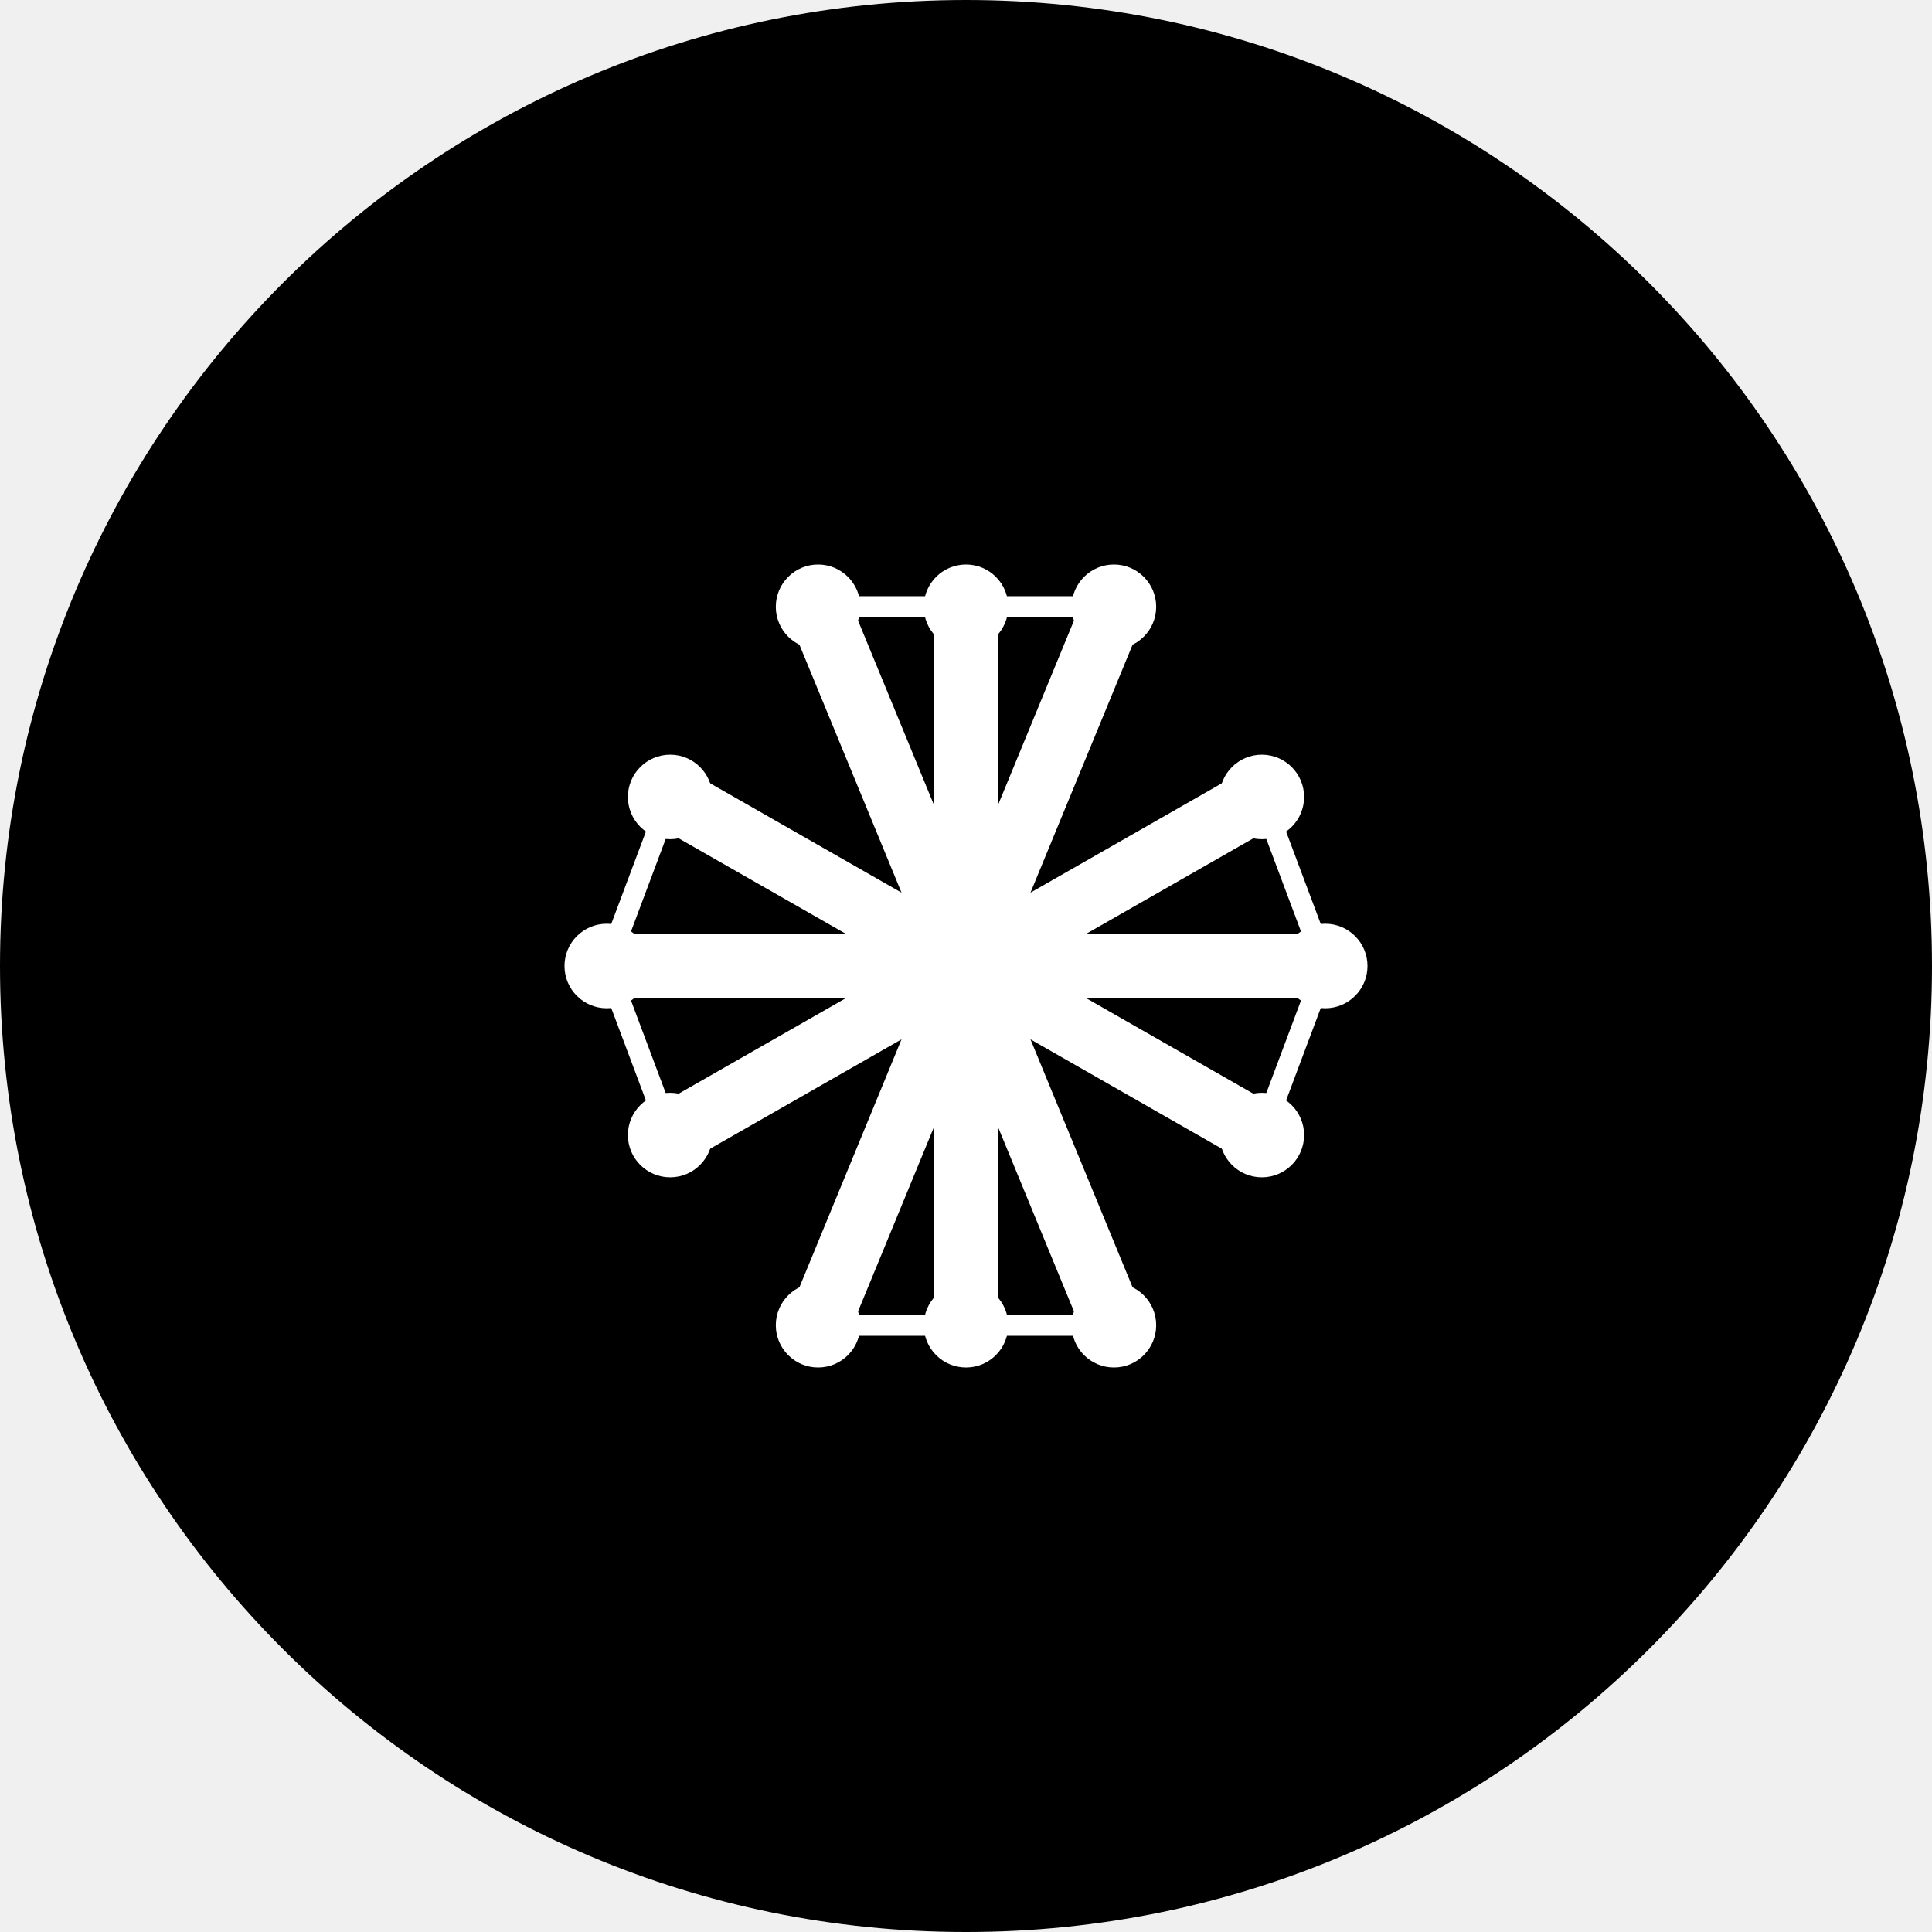
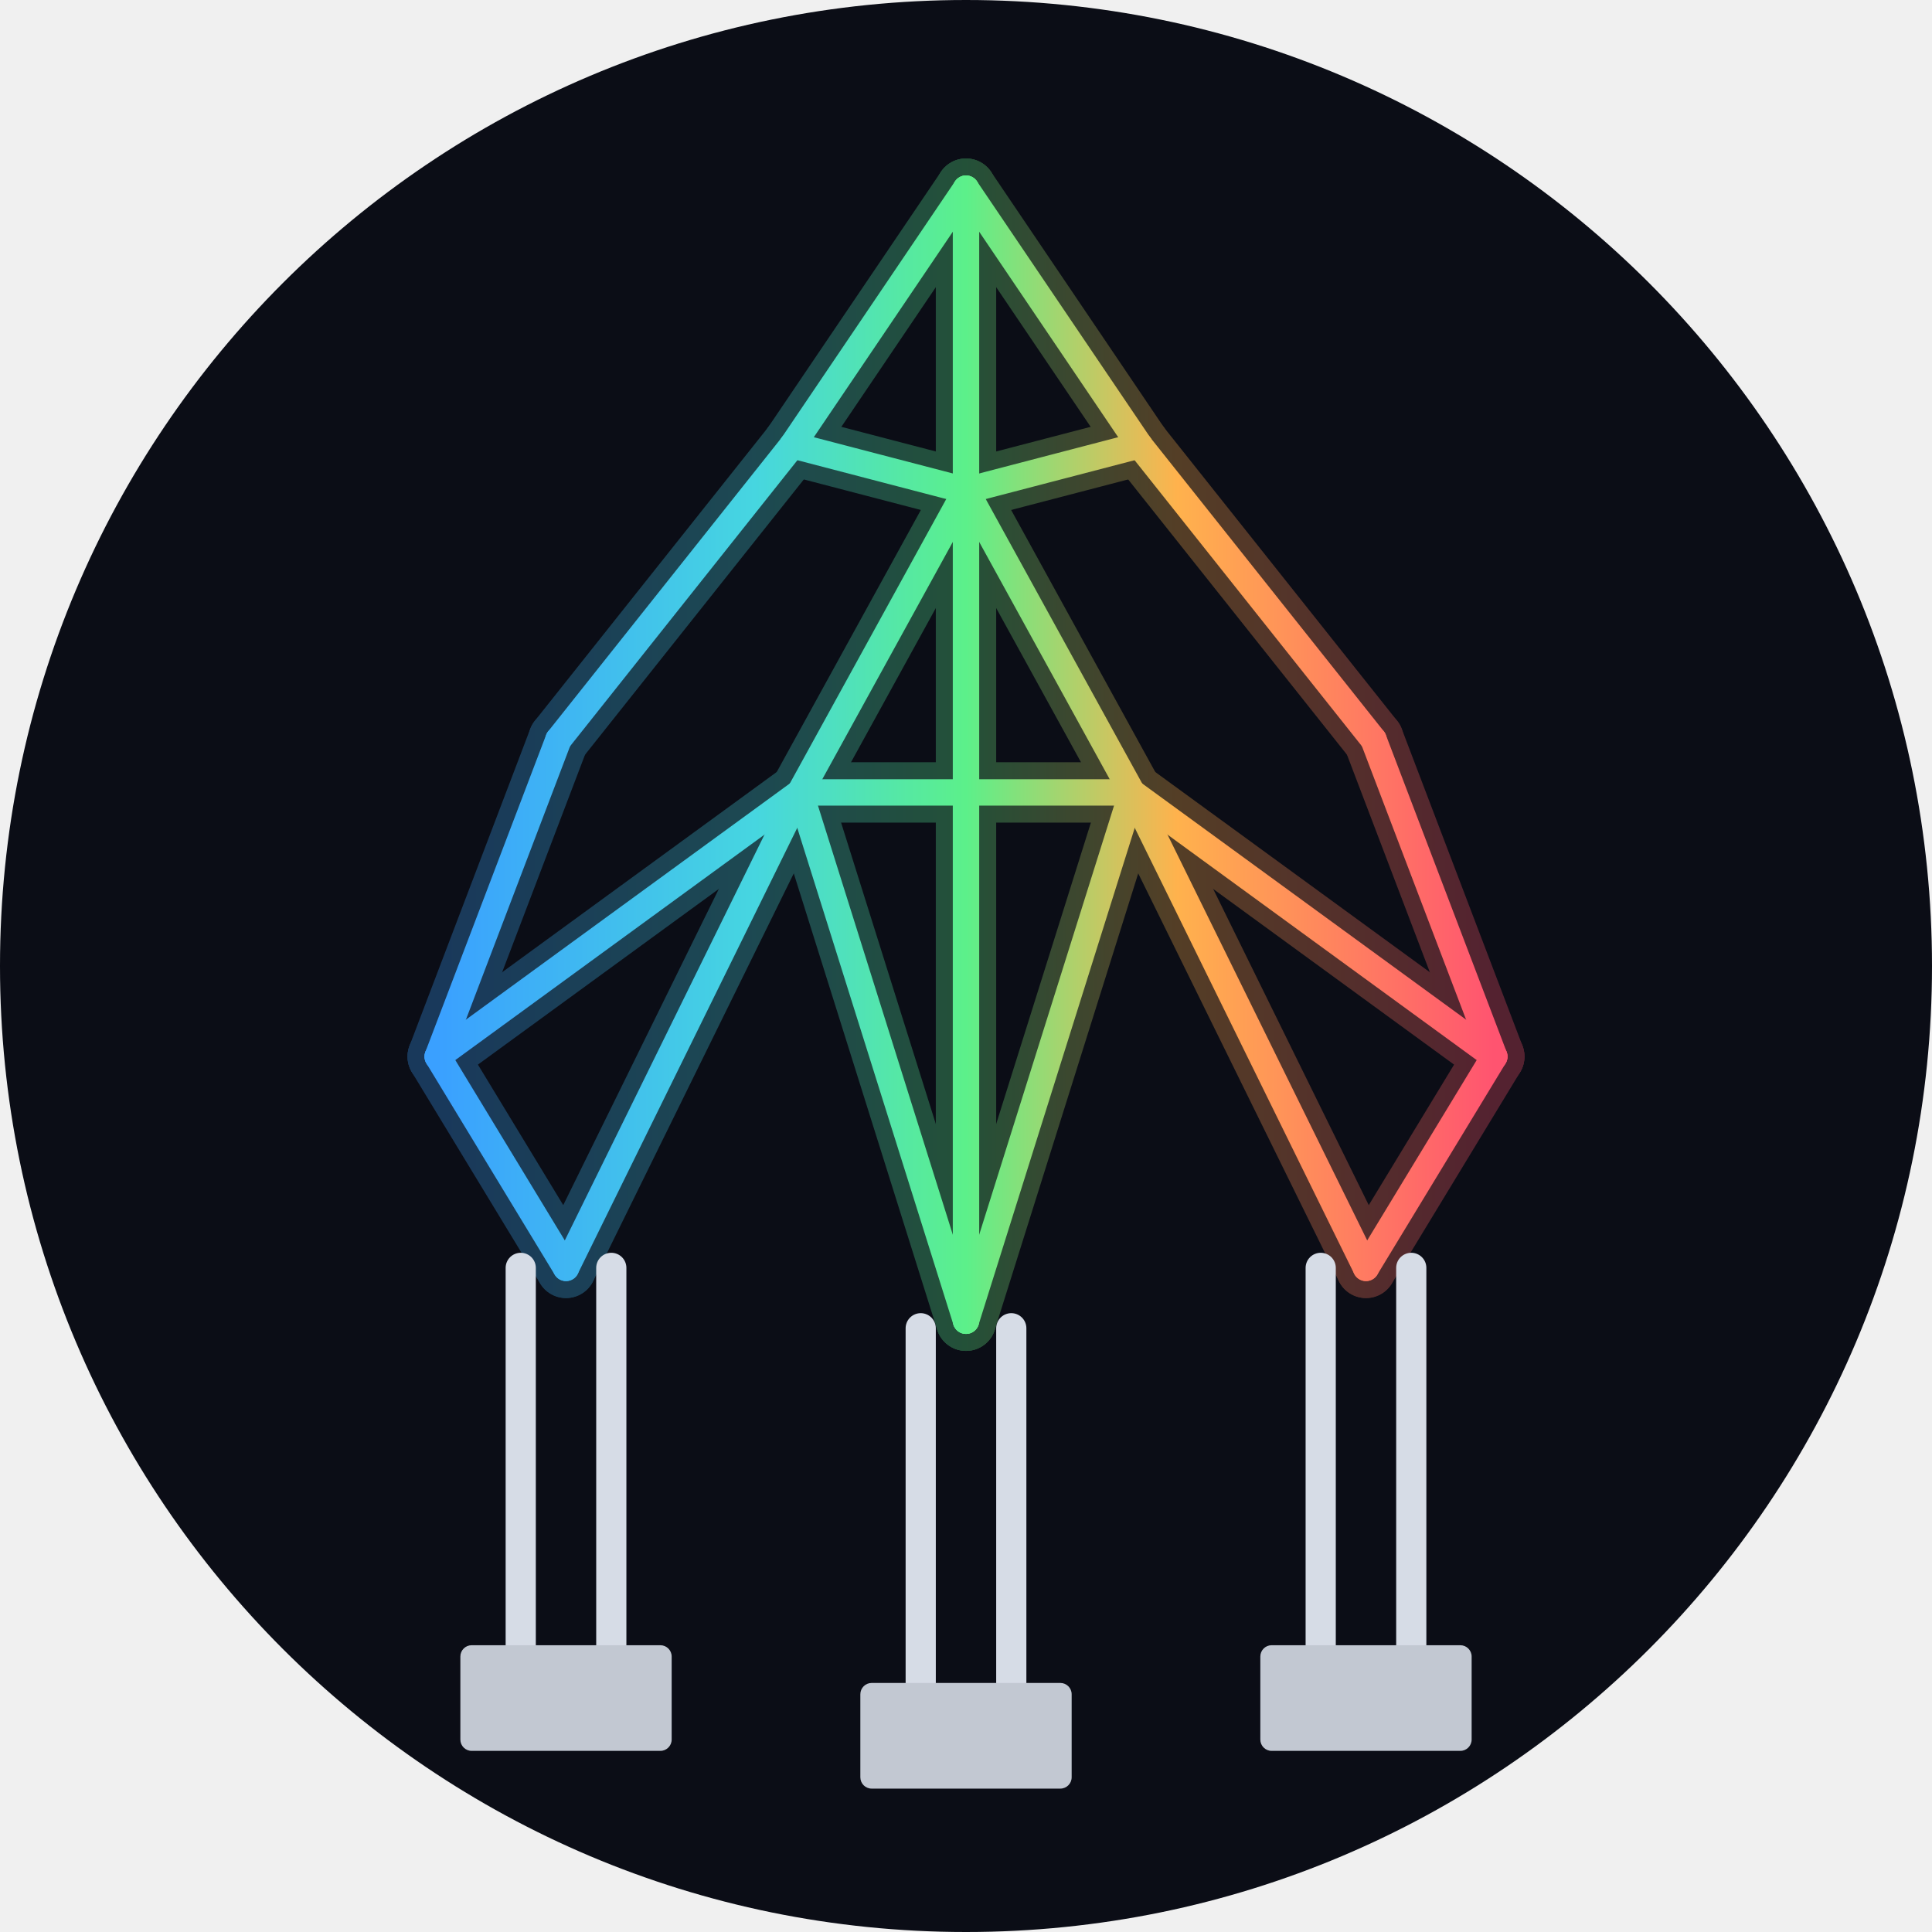
- <svg xmlns="http://www.w3.org/2000/svg" viewBox="0 0 64 64">
-   <circle cx="32" cy="32" r="32" fill="#000000" />
-   <g transform="translate(32 32) scale(0.7) translate(-32 -32)">
-     <path d="M25 15 L39 49" stroke="white" stroke-width="3" stroke-linecap="round" />
-     <path d="M18 24 L46 40" stroke="white" stroke-width="3" stroke-linecap="round" />
-     <path d="M18 40 L46 24" stroke="white" stroke-width="3" stroke-linecap="round" />
-     <path d="M25 49 L39 15" stroke="white" stroke-width="3" stroke-linecap="round" />
-     <path d="M15 32 L49 32" stroke="white" stroke-width="3" stroke-linecap="round" />
-     <path d="M32 15 L32 49" stroke="white" stroke-width="3" stroke-linecap="round" />
-     <circle cx="25" cy="15" r="2" fill="white" />
-     <circle cx="39" cy="49" r="2" fill="white" />
-     <circle cx="18" cy="24" r="2" fill="white" />
-     <circle cx="46" cy="40" r="2" fill="white" />
-     <circle cx="18" cy="40" r="2" fill="white" />
-     <circle cx="46" cy="24" r="2" fill="white" />
-     <circle cx="25" cy="49" r="2" fill="white" />
-     <circle cx="39" cy="15" r="2" fill="white" />
-     <circle cx="15" cy="32" r="2" fill="white" />
-     <circle cx="49" cy="32" r="2" fill="white" />
-     <circle cx="32" cy="15" r="2" fill="white" />
-     <circle cx="32" cy="49" r="2" fill="white" />
-     <path d="M25 15 L32 15" stroke="white" stroke-width="1" fill="none" />
-     <path d="M32 15 L39 15" stroke="white" stroke-width="1" fill="none" />
-     <path d="M15 32 L18 24" stroke="white" stroke-width="1" fill="none" />
-     <path d="M15 32 L18 40" stroke="white" stroke-width="1" fill="none" />
-     <path d="M49 32 L46 24" stroke="white" stroke-width="1" fill="none" />
-     <path d="M49 32 L46 40" stroke="white" stroke-width="1" fill="none" />
-     <path d="M25 49 L32 49" stroke="white" stroke-width="1" fill="none" />
-     <path d="M32 49 L39 49" stroke="white" stroke-width="1" fill="none" />
+ <svg xmlns="http://www.w3.org/2000/svg" viewBox="0 0 512 512">
+   <defs>
+     <linearGradient id="spectrum" x1="116" y1="0" x2="396" y2="0" gradientUnits="userSpaceOnUse">
+       <stop offset="0" stop-color="#3aa0ff" />
+       <stop offset="0.3" stop-color="#46d6e0" />
+       <stop offset="0.5" stop-color="#5cf08a" />
+       <stop offset="0.7" stop-color="#ffb24d" />
+       <stop offset="1" stop-color="#ff5470" />
+     </linearGradient>
+     <g id="canopy" fill="none" stroke-linecap="round">
+       <path d="M256 50 L210 118" />
+       <path d="M210 118 L148 196" />
+       <path d="M148 196 L116 280" />
+       <path d="M116 280 L150 336" />
+       <path d="M256 50 L302 118" />
+       <path d="M302 118 L364 196" />
+       <path d="M364 196 L396 280" />
+       <path d="M396 280 L362 336" />
+       <path d="M256 50 L256 130" />
+       <path d="M256 130 L256 350" />
+       <path d="M210 118 L256 130" />
+       <path d="M302 118 L256 130" />
+       <path d="M256 130 L212 210" />
+       <path d="M256 130 L300 210" />
+       <path d="M212 210 L300 210" />
+       <path d="M212 210 L150 336" />
+       <path d="M300 210 L362 336" />
+       <path d="M212 210 L256 350" />
+       <path d="M300 210 L256 350" />
+       <path d="M212 210 L116 280" />
+       <path d="M300 210 L396 280" />
+     </g>
+   </defs>
+   <circle cx="256" cy="256" r="256" fill="#0b0d16" />
+   <use href="#canopy" stroke="url(#spectrum)" stroke-width="16" opacity="0.30" />
+   <use href="#canopy" stroke="url(#spectrum)" stroke-width="7" />
+   <g fill="none" stroke="#d6dce6" stroke-width="8" stroke-linecap="round">
+     <path d="M138 336 L138 436" />
+     <path d="M162 336 L162 436" />
+     <path d="M244 352 L244 446" />
+     <path d="M268 352 L268 446" />
+     <path d="M350 336 L350 436" />
+     <path d="M374 336 L374 436" />
+   </g>
+   <g fill="#c2c8d2">
+     <rect x="122" y="436" width="56" height="28" rx="3" />
+     <rect x="228" y="446" width="56" height="28" rx="3" />
+     <rect x="334" y="436" width="56" height="28" rx="3" />
  </g>
</svg>
